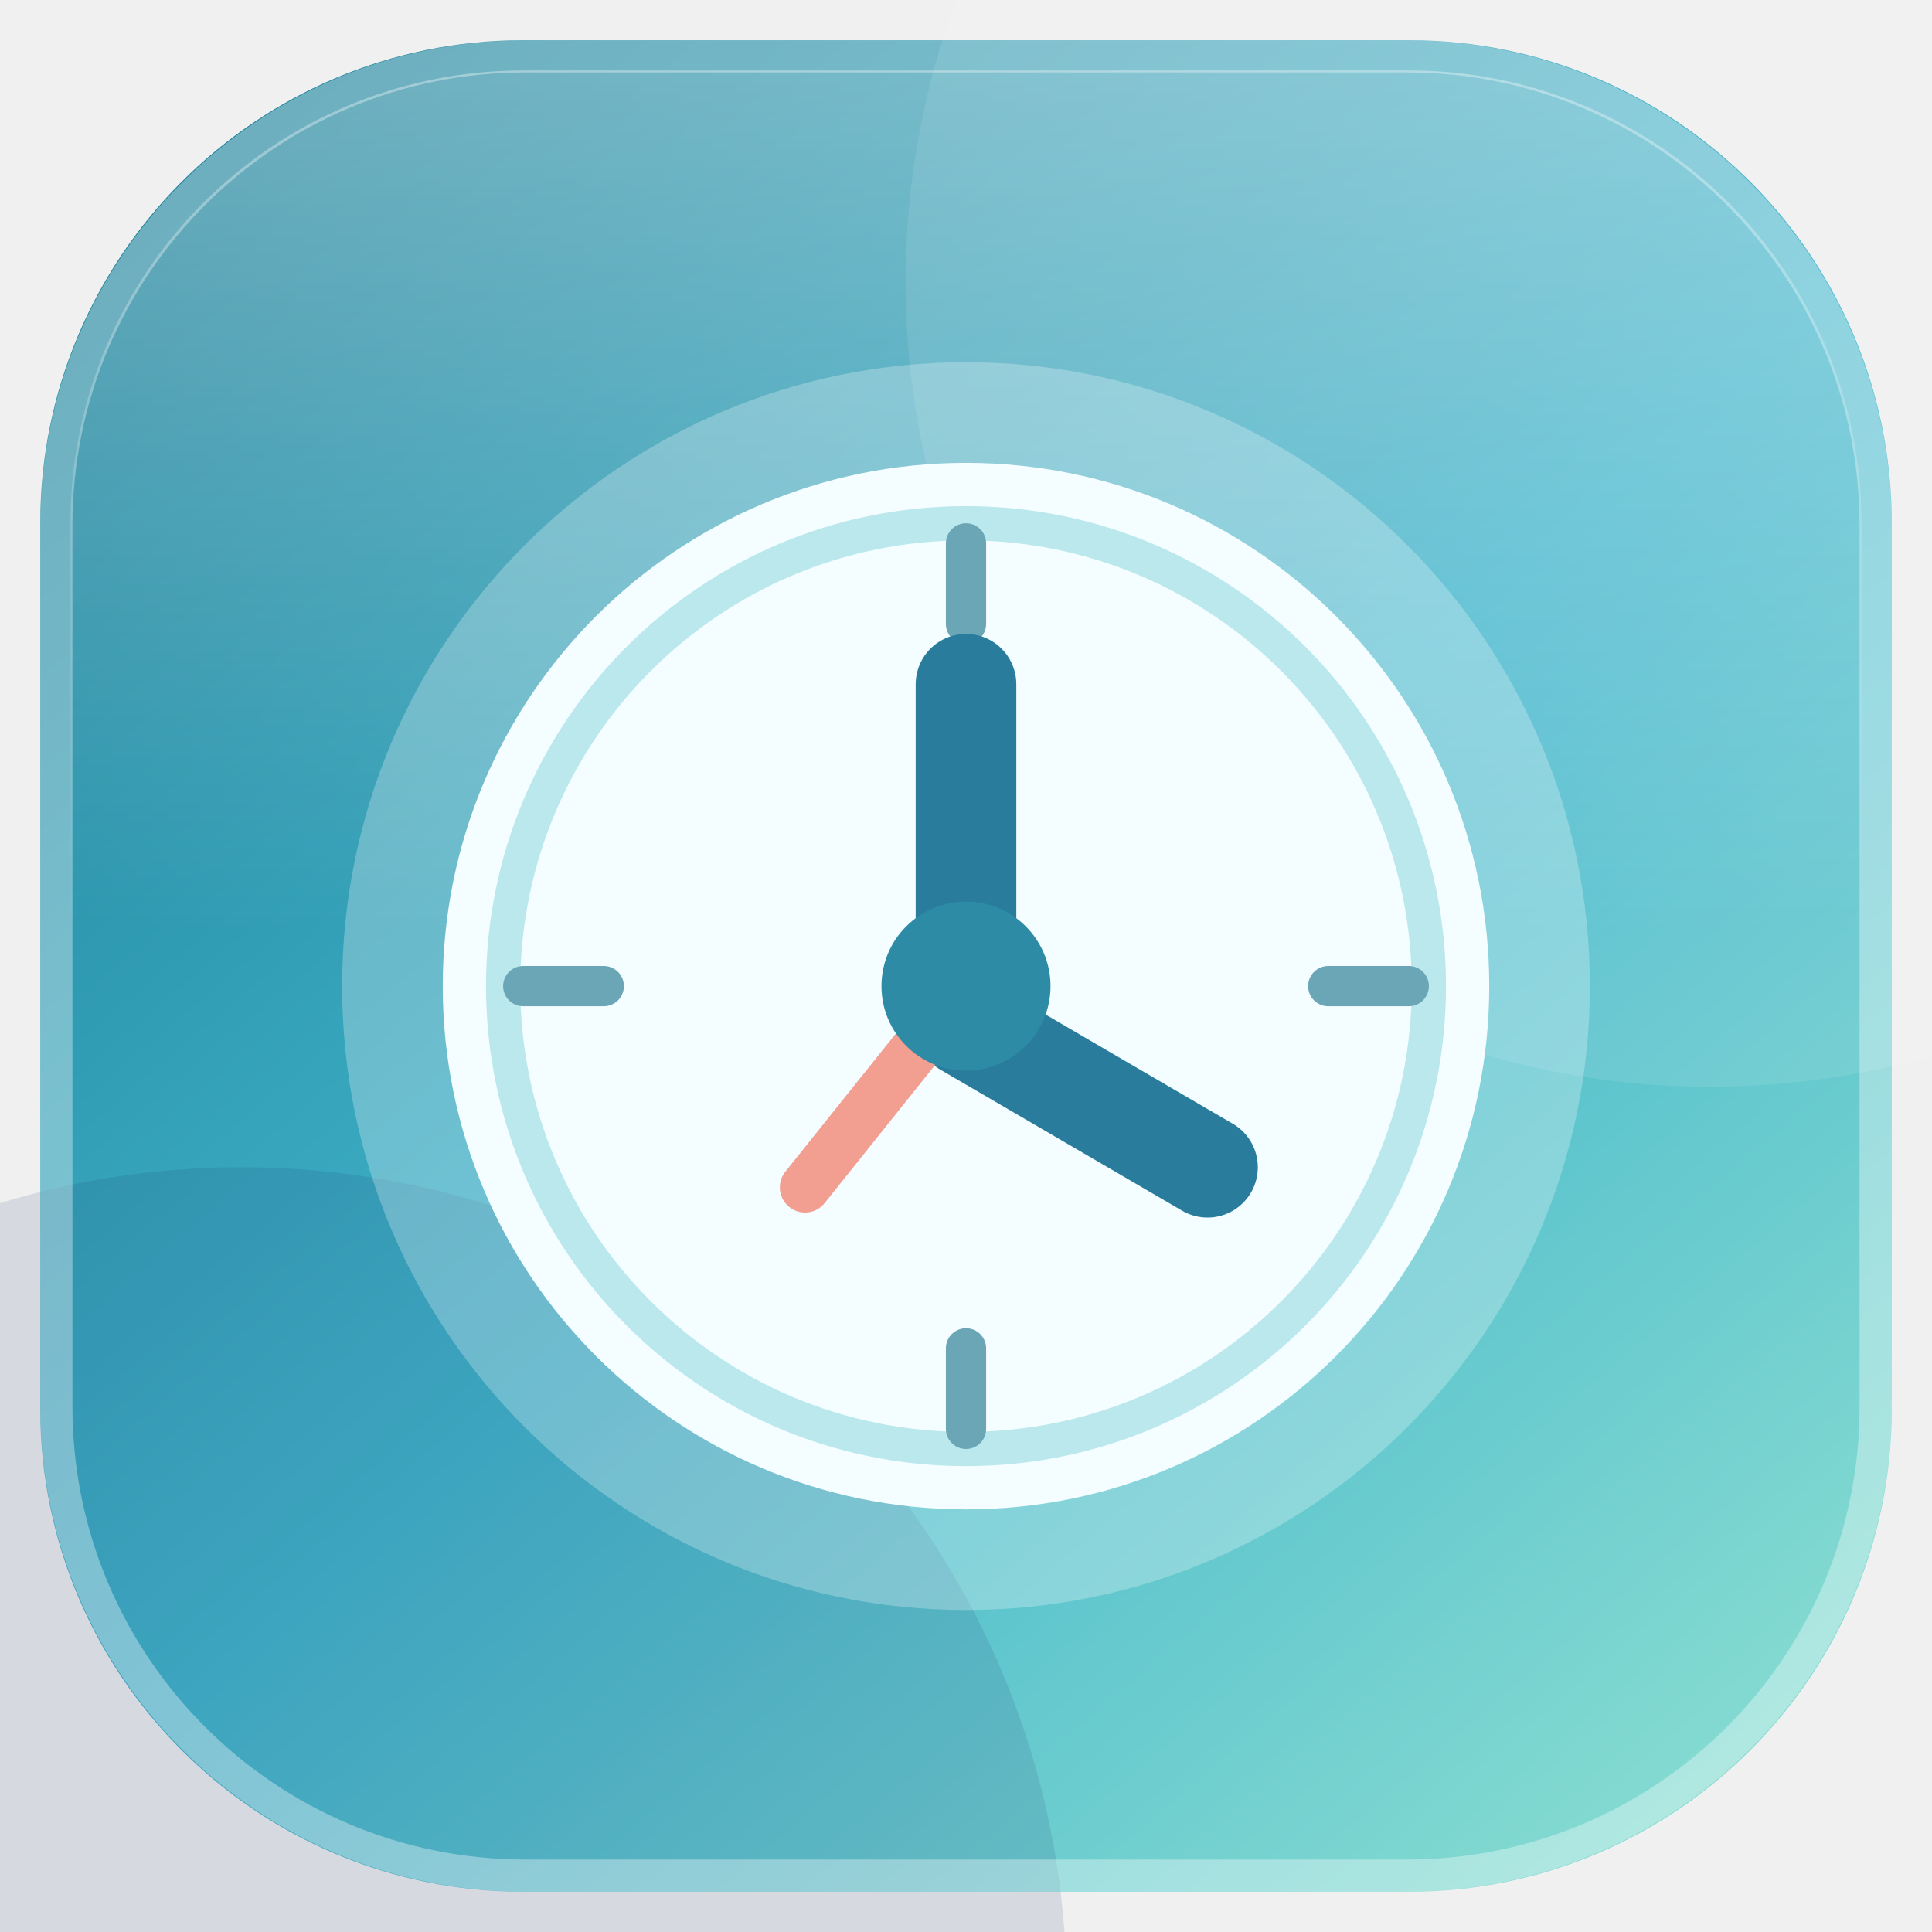
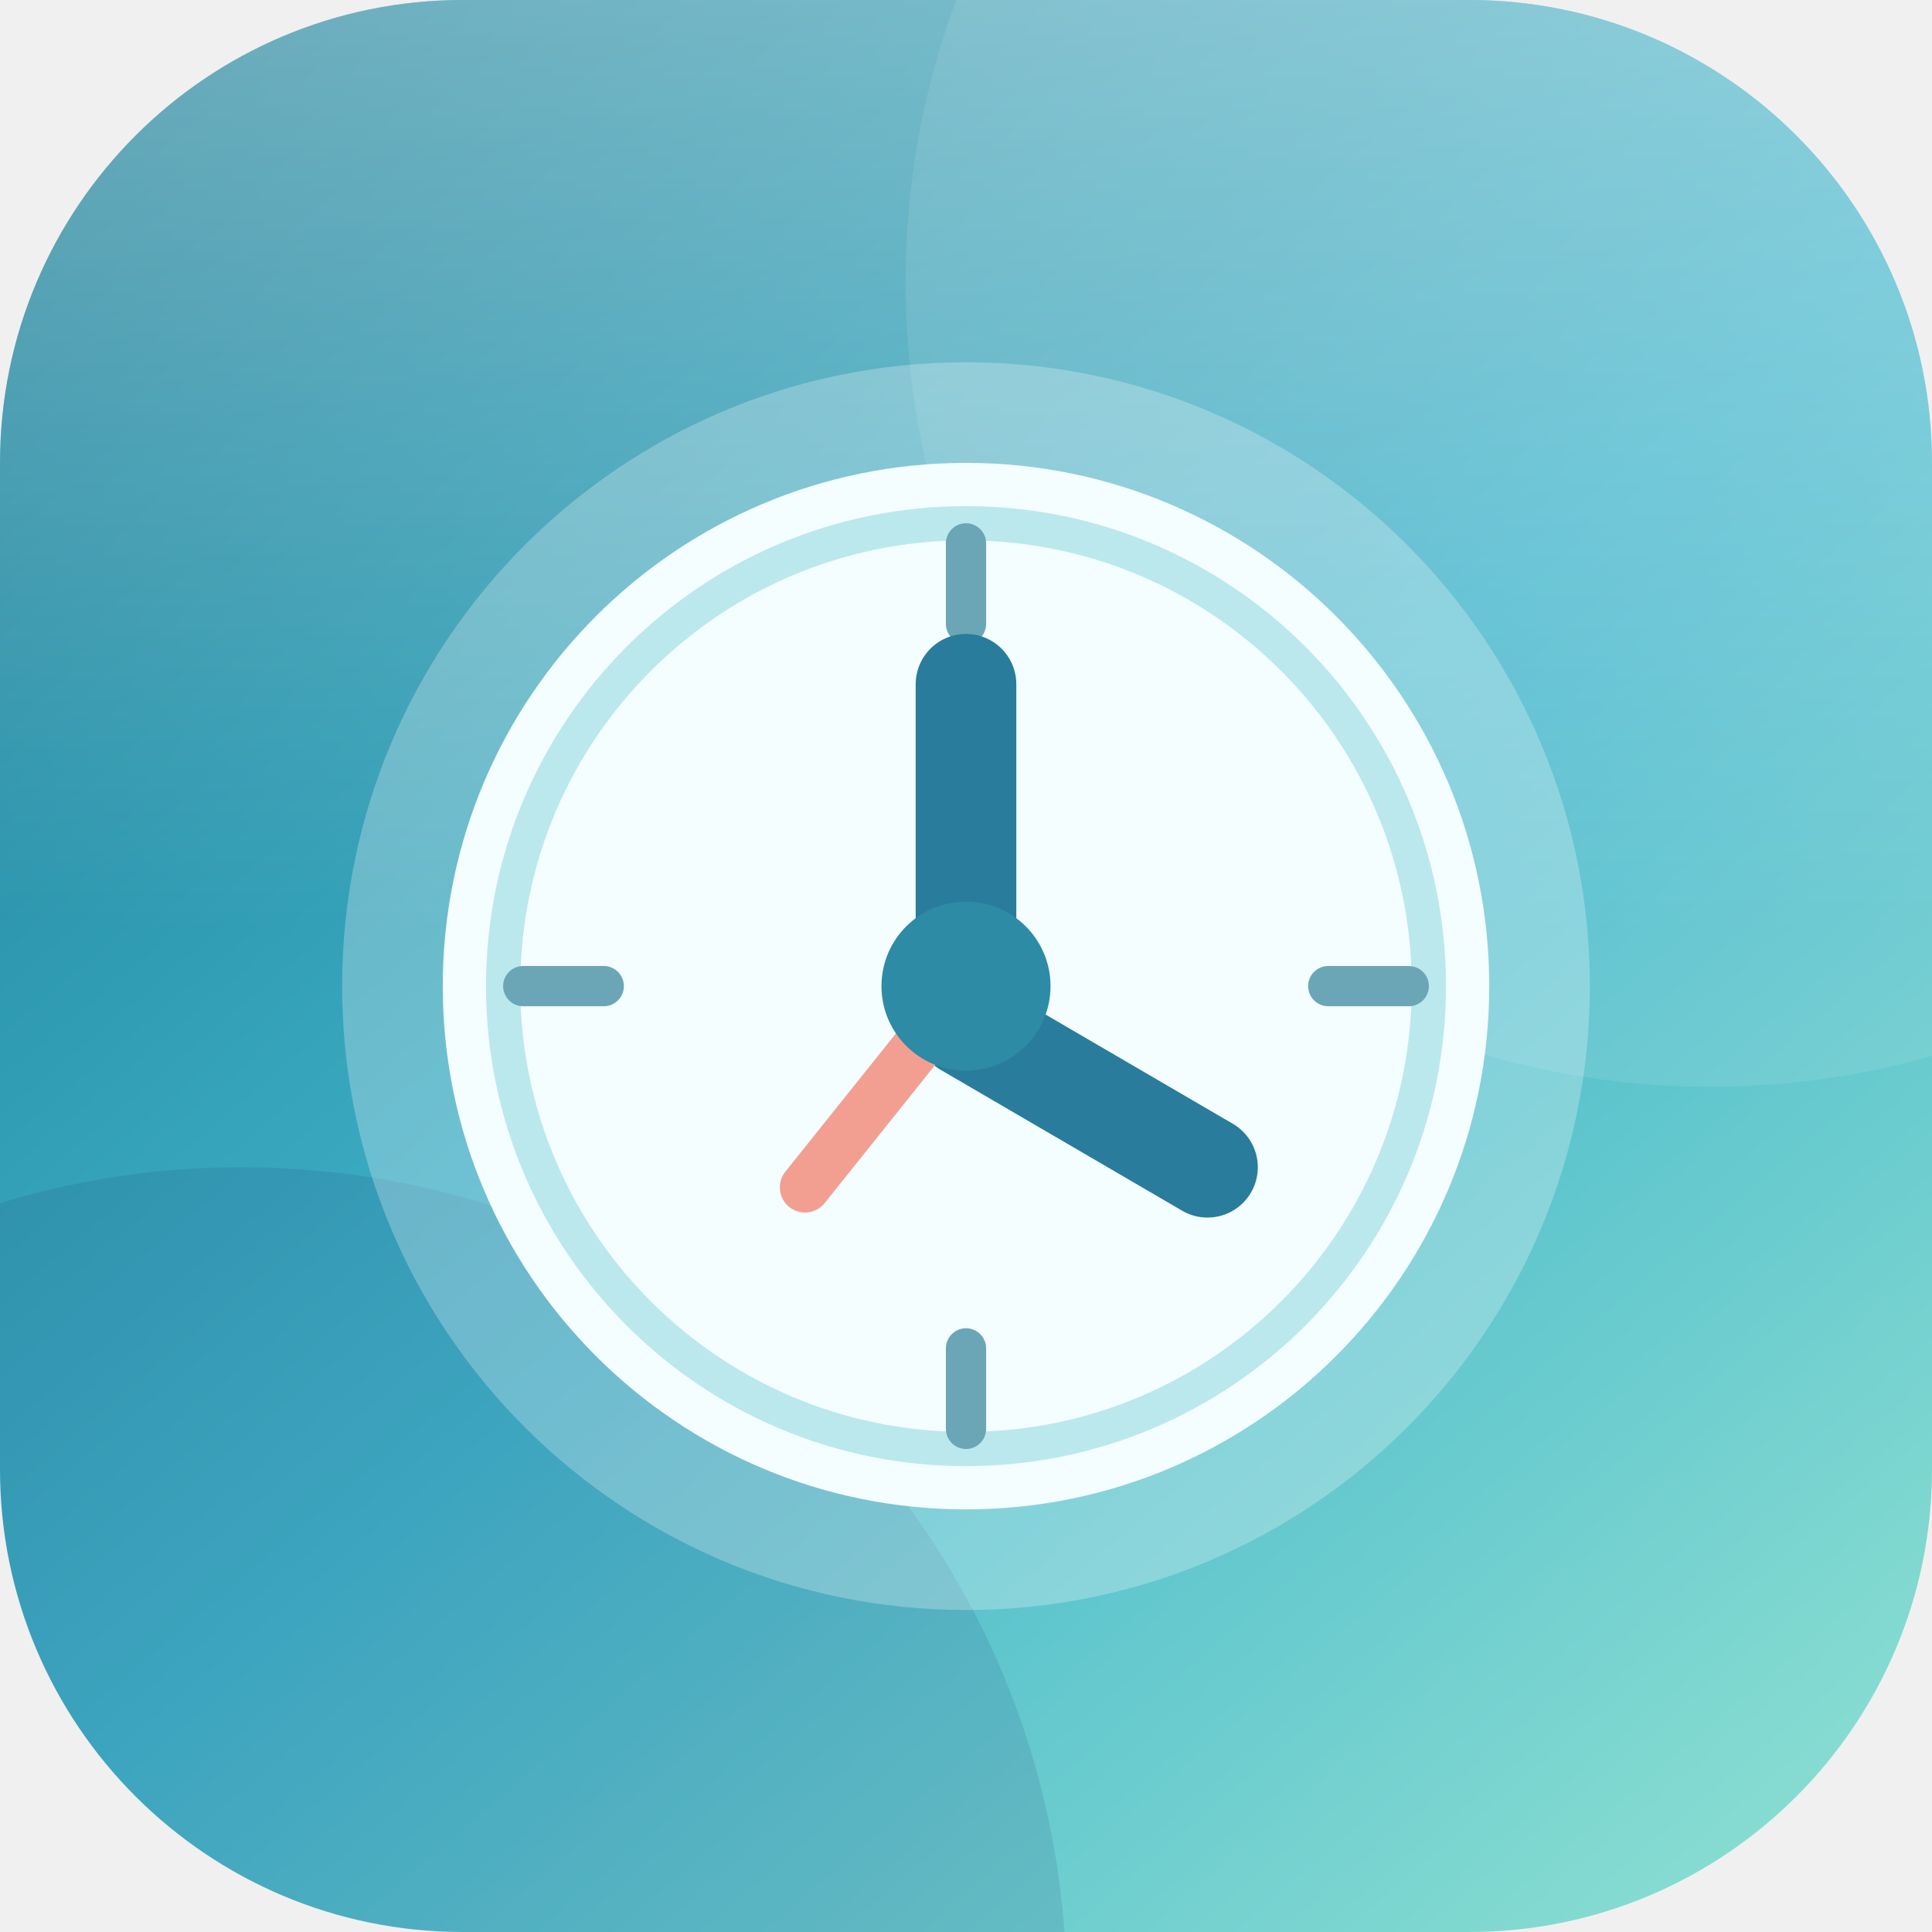
<svg xmlns="http://www.w3.org/2000/svg" width="96" height="96" viewBox="0 0 96 96">
  <defs>
    <linearGradient id="base" x1="0" y1="0" x2=".85" y2="1">
      <stop offset="0" stop-color="#187A93" />
      <stop offset=".56" stop-color="#42B5CB" />
      <stop offset="1" stop-color="#87DCD1" />
    </linearGradient>
    <linearGradient id="shine" x1="0" y1="0" x2="0" y2="1">
      <stop offset="0" stop-color="#fff" stop-opacity=".36" />
      <stop offset=".48" stop-color="#fff" stop-opacity="0" />
    </linearGradient>
+     <clipPath id="tileclip">
+       <rect x="0" y="0" width="96" height="96" rx="23" />
+     </clipPath>
  </defs>
-   <rect x="2" y="2" width="92" height="92" rx="24" fill="url(#base)" />
-   <circle cx="85" cy="14" r="40" fill="#fff" opacity=".09" />
-   <circle cx="12" cy="99" r="41" fill="#1b2e67" opacity=".12" />
-   <rect x="3.5" y="3.5" width="89" height="89" rx="22.5" fill="url(#shine)" />
-   <circle cx="48" cy="49" r="31" fill="#FFFFFF" opacity=".26" />
-   <circle cx="48" cy="49" r="26" fill="#F4FDFF" />
-   <circle cx="48" cy="49" r="23" fill="none" stroke="#BAE8ED" stroke-width="1.7" />
-   <g stroke="#6BA6B6" stroke-width="2" stroke-linecap="round">
-     <path d="M48 27v4M48 67v4M26 49h4M66 49h4" />
+   <rect x="0" y="0" width="96" height="96" rx="23" fill="url(#base)" />
+   <g clip-path="url(#tileclip)">
+     <circle cx="85" cy="14" r="40" fill="#fff" opacity=".09" />
+     <circle cx="12" cy="99" r="41" fill="#1b2e67" opacity=".12" />
+     <rect x="0" y="0" width="96" height="96" rx="23" fill="url(#shine)" />
+     <circle cx="48" cy="49" r="31" fill="#FFFFFF" opacity=".26" />
+     <circle cx="48" cy="49" r="26" fill="#F4FDFF" />
+     <circle cx="48" cy="49" r="23" fill="none" stroke="#BAE8ED" stroke-width="1.7" />
+     <g stroke="#6BA6B6" stroke-width="2" stroke-linecap="round">
+       <path d="M48 27v4M48 67v4M26 49h4M66 49h4" />
+     </g>
+     <path d="M48 34v17l12 7" fill="none" stroke="#297C9B" stroke-width="5" stroke-linecap="round" stroke-linejoin="round" />
+     <path d="M48 49l-8 10" fill="none" stroke="#F29F91" stroke-width="2.5" stroke-linecap="round" />
+     <circle cx="48" cy="49" r="4.2" fill="#2D8BA6" />
  </g>
-   <path d="M48 34v17l12 7" fill="none" stroke="#297C9B" stroke-width="5" stroke-linecap="round" stroke-linejoin="round" />
-   <path d="M48 49l-8 10" fill="none" stroke="#F29F91" stroke-width="2.5" stroke-linecap="round" />
-   <circle cx="48" cy="49" r="4.2" fill="#2D8BA6" />
-   <rect x="2.8" y="2.8" width="90.4" height="90.4" rx="23.3" fill="none" stroke="#fff" stroke-opacity=".35" stroke-width="1.6" />
</svg>
